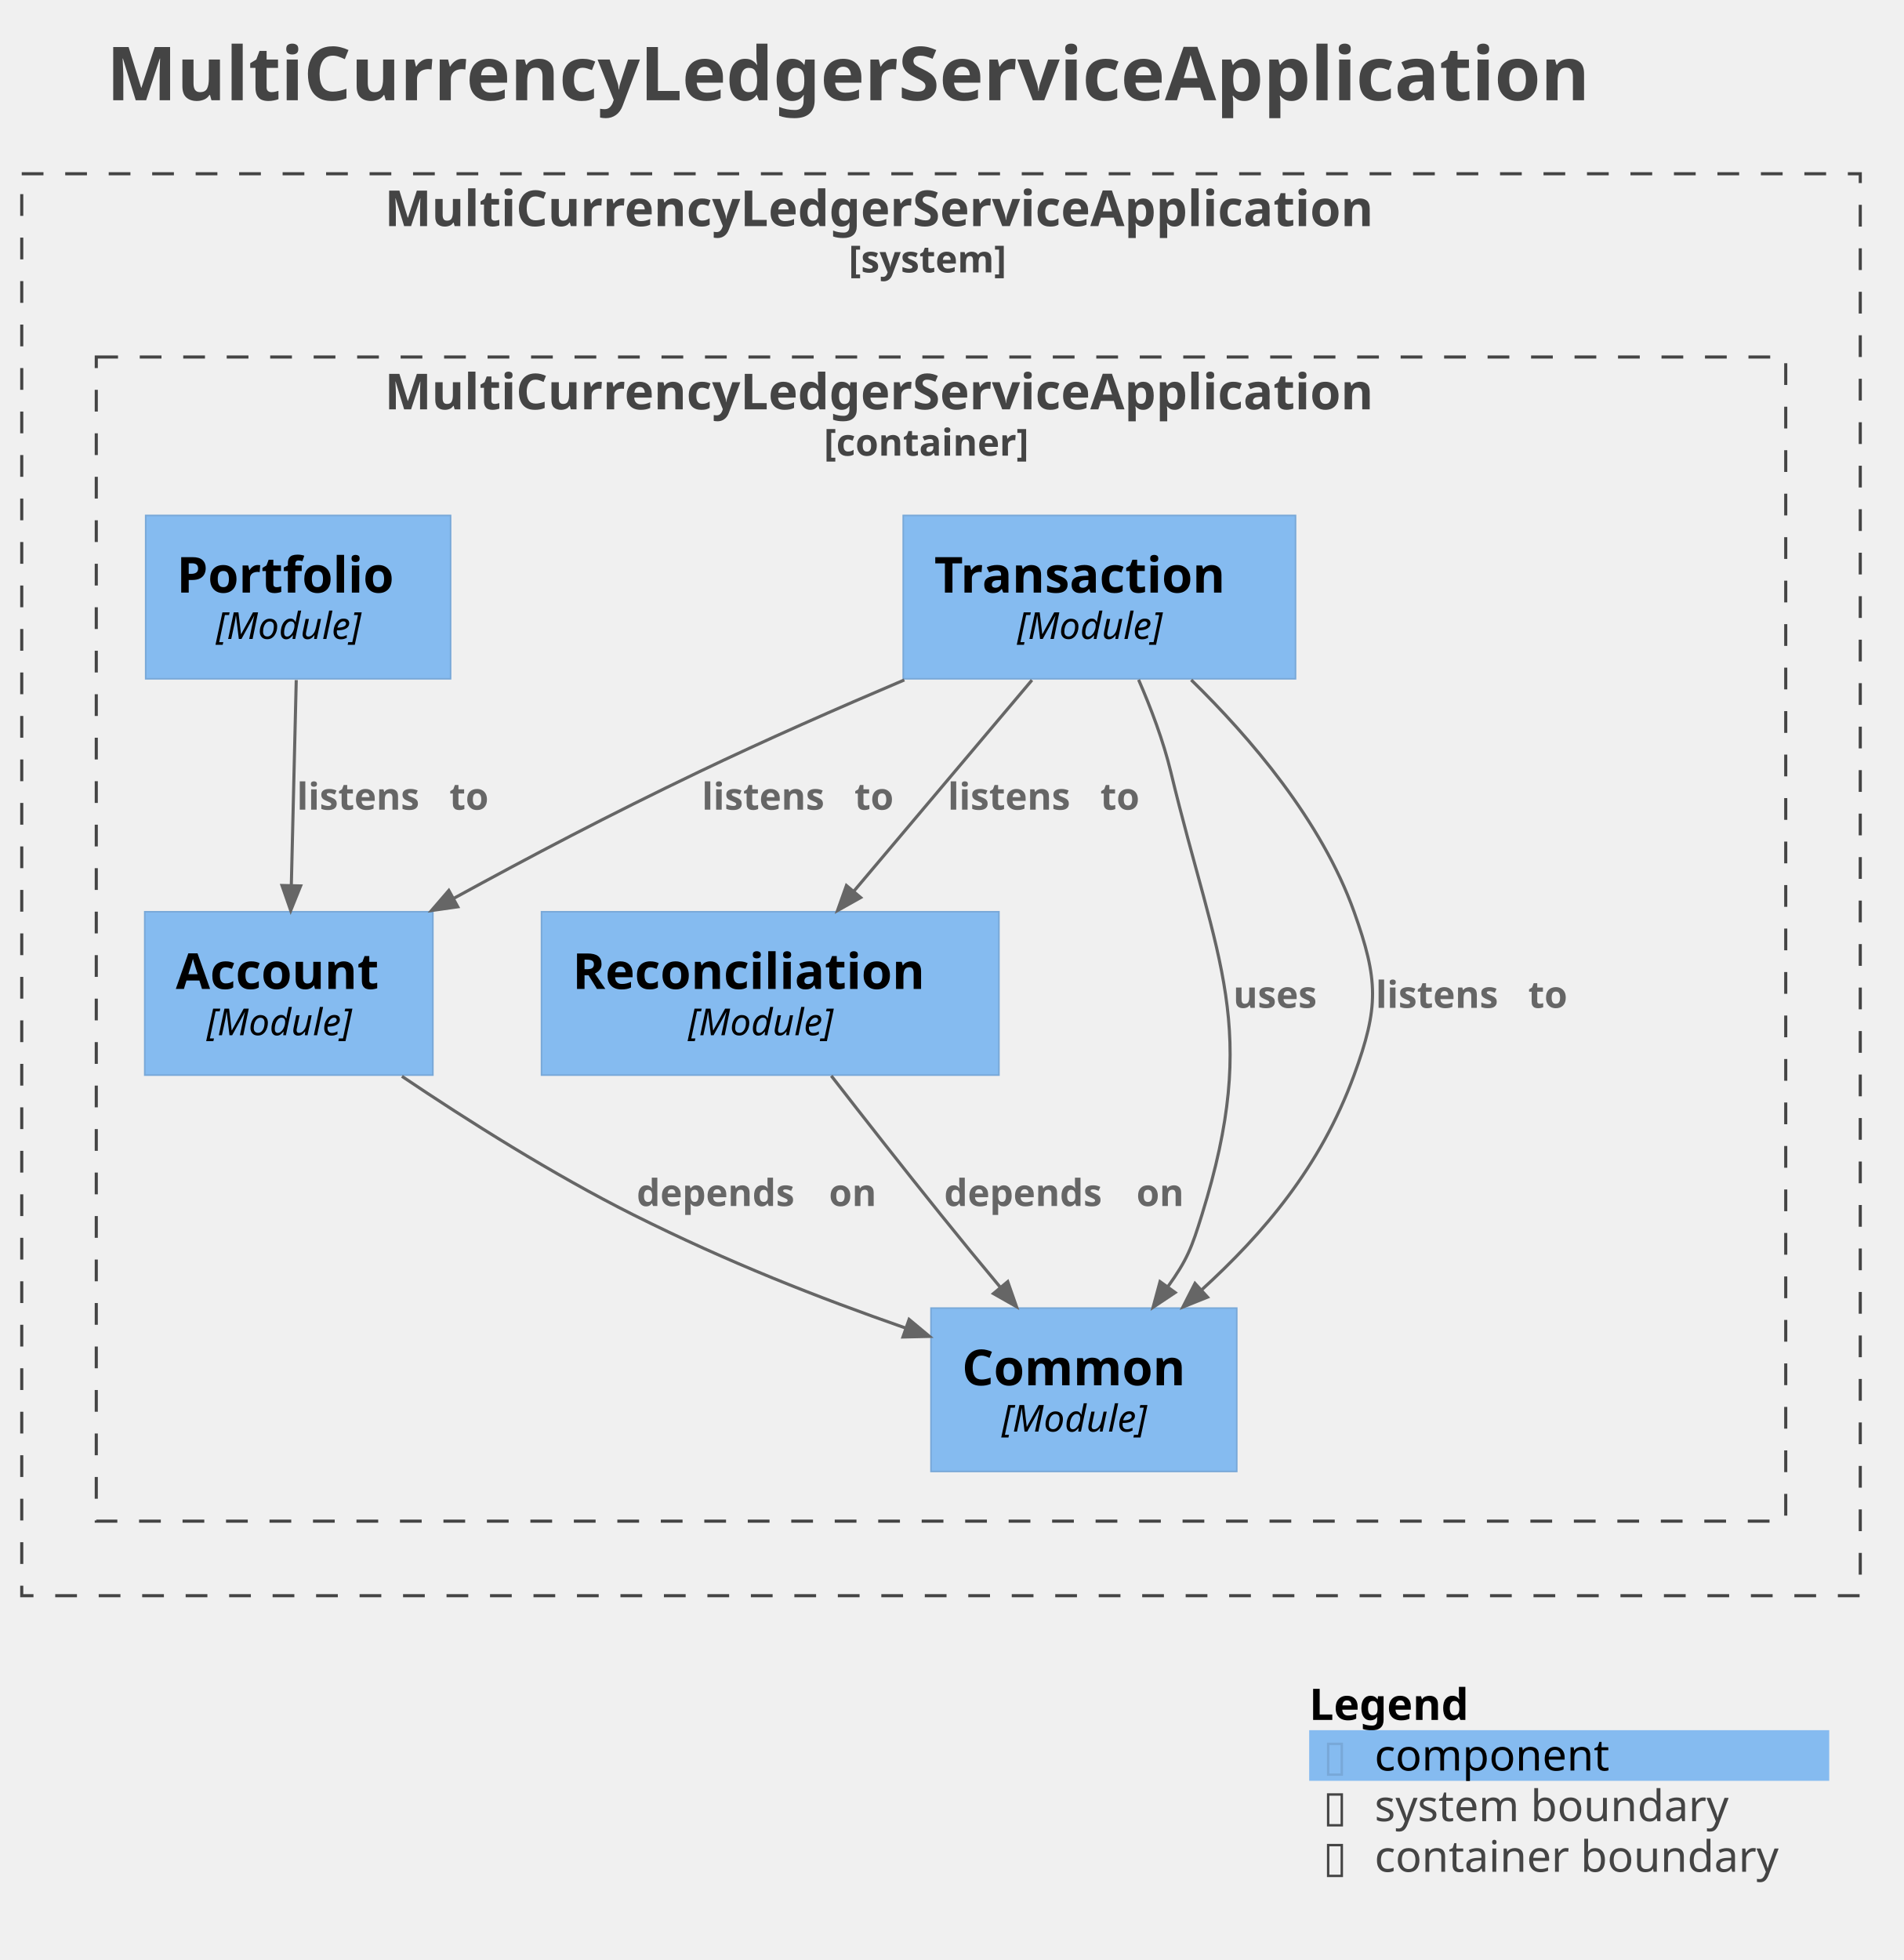
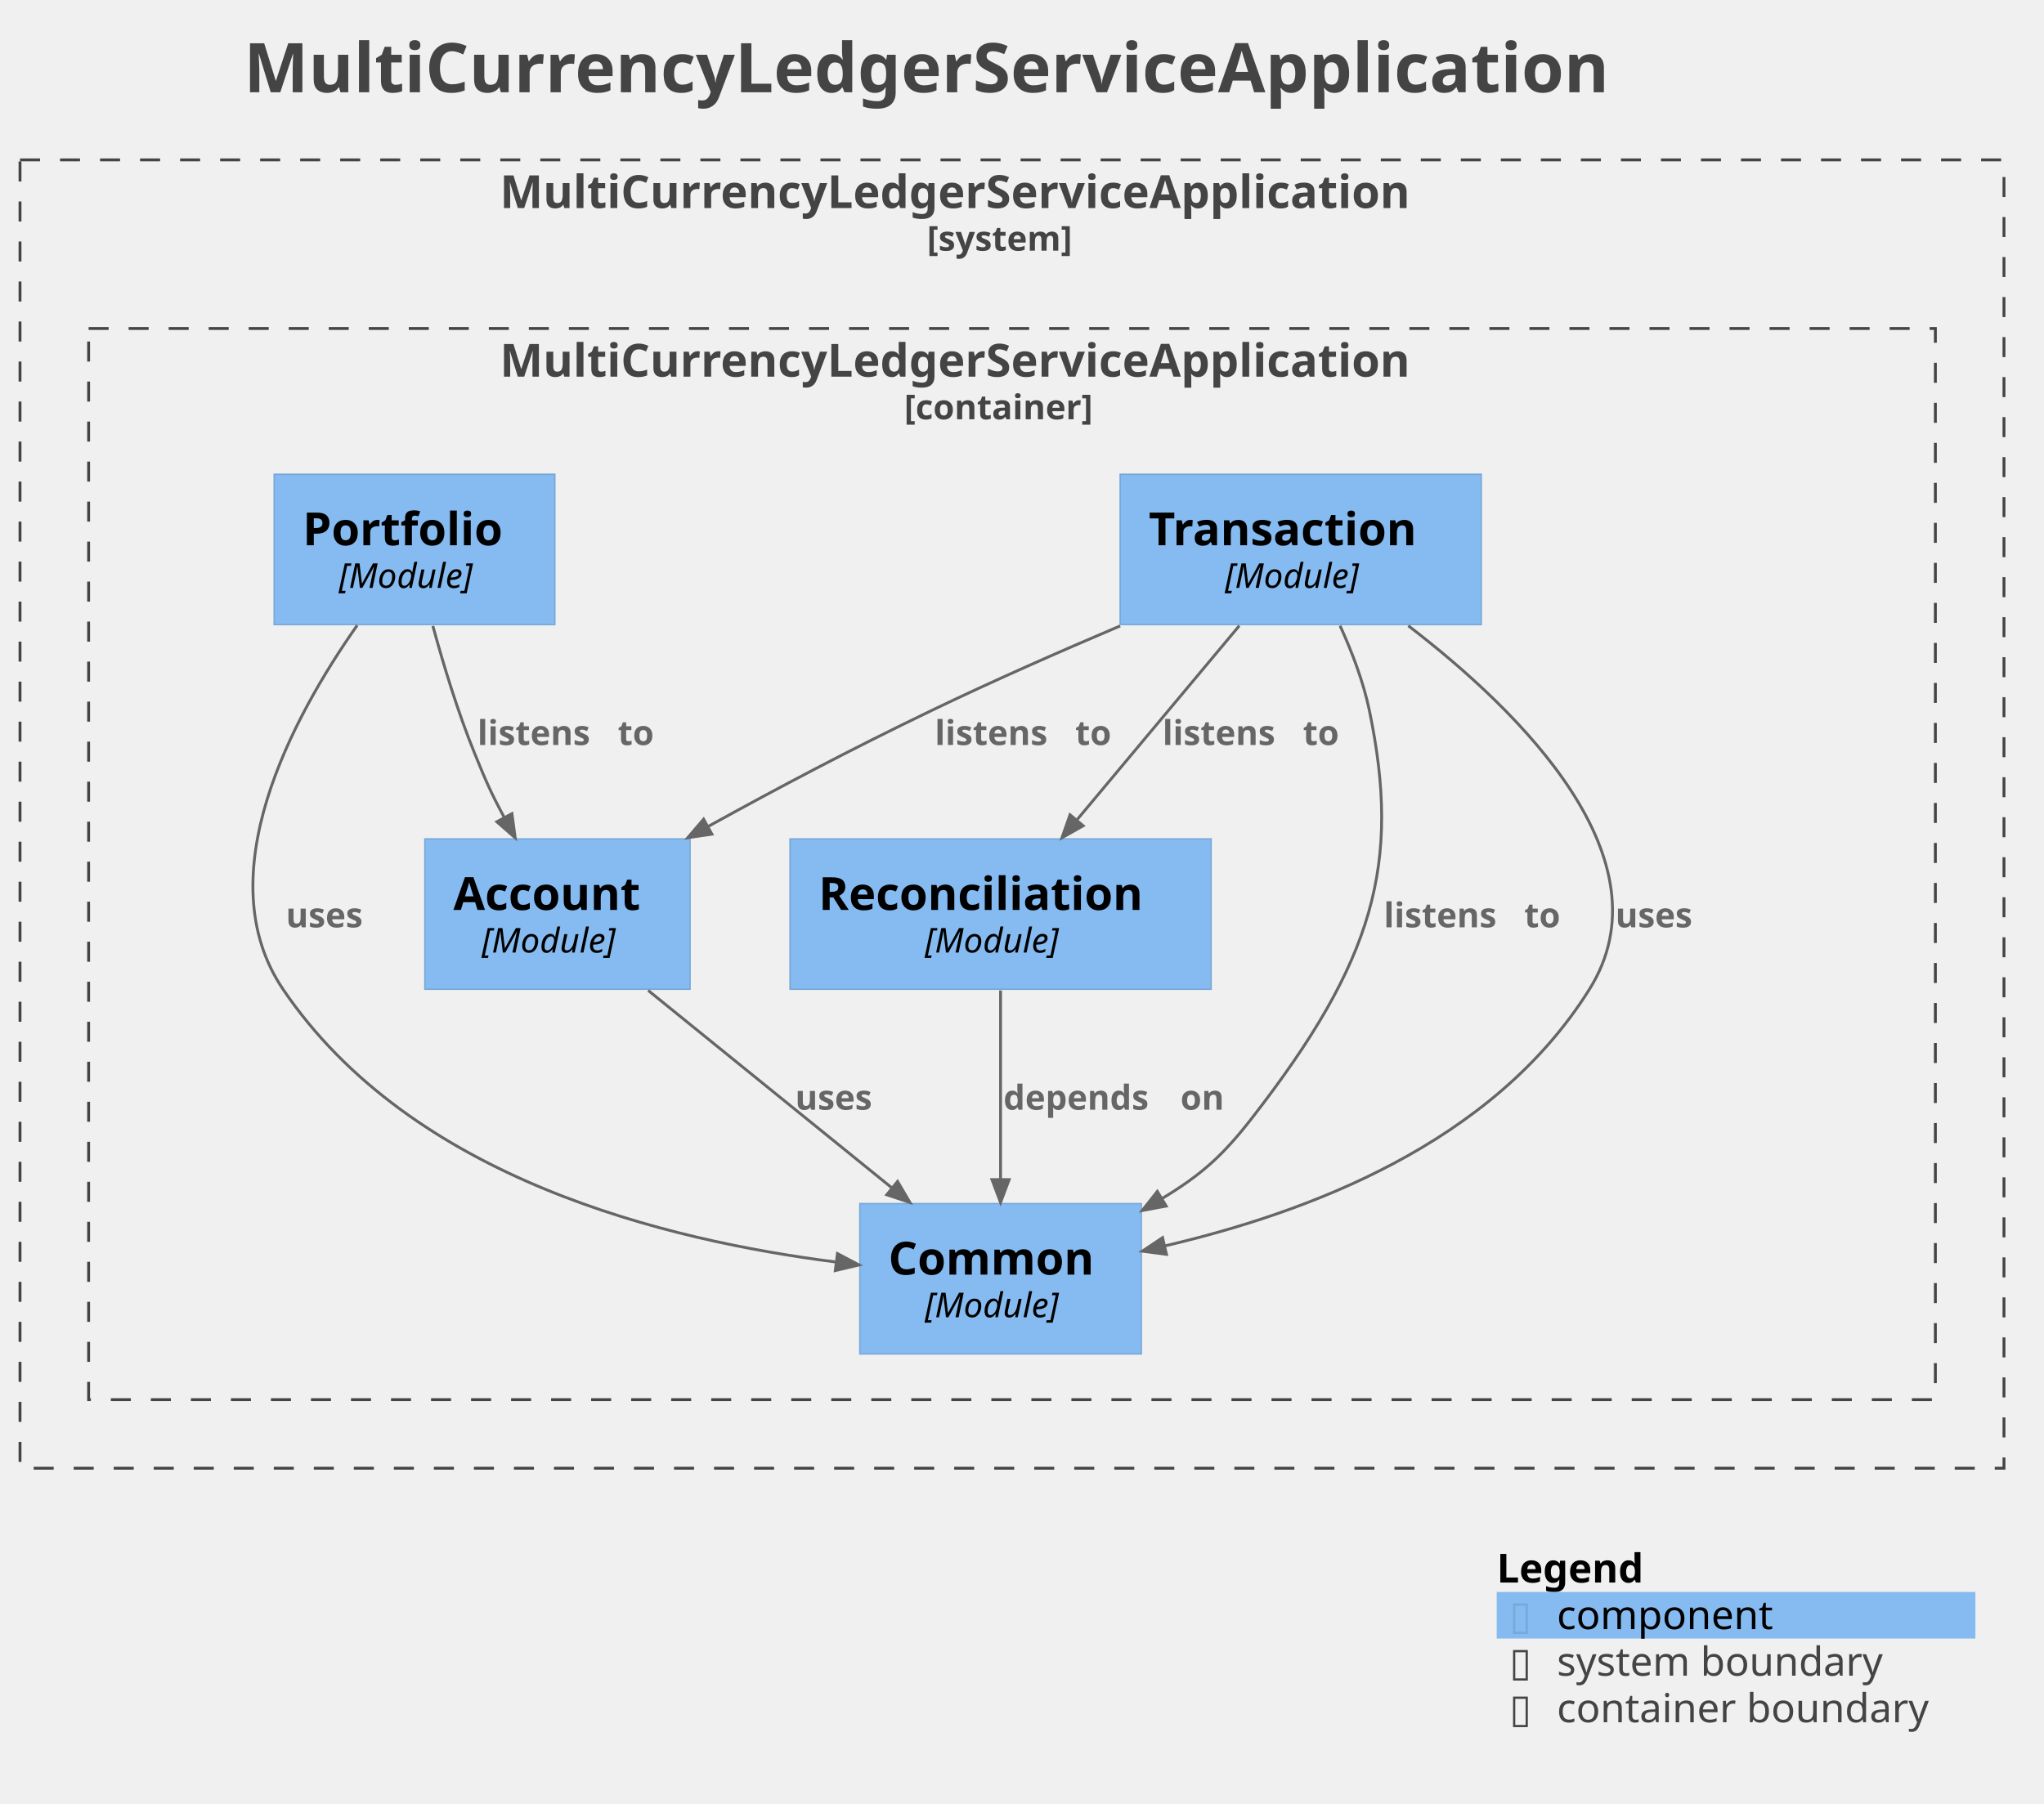
- <svg xmlns="http://www.w3.org/2000/svg" contentStyleType="text/css" data-diagram-type="DESCRIPTION" height="631px" preserveAspectRatio="none" style="width:613px;height:631px;background:#FFFFFF;" version="1.1" viewBox="0 0 613 631" width="613px" zoomAndPan="magnify">
+ <svg xmlns="http://www.w3.org/2000/svg" contentStyleType="text/css" data-diagram-type="DESCRIPTION" height="631px" preserveAspectRatio="none" style="width:715px;height:631px;background:#FFFFFF;" version="1.1" viewBox="0 0 715 631" width="715px" zoomAndPan="magnify">
  <defs />
  <g>
    <g class="title" data-source-line="1">
-       <text fill="#444444" font-family="sans-serif" font-size="24" font-weight="700" lengthAdjust="spacing" textLength="537.398" x="34.301" y="32.277">MultiCurrencyLedgerServiceApplication</text>
+       <text fill="#444444" font-family="sans-serif" font-size="24" font-weight="700" lengthAdjust="spacing" textLength="537.398" x="85.301" y="32.277">MultiCurrencyLedgerServiceApplication</text>
    </g>
    <g class="cluster" data-qualified-name="MultiCurrencyLedgerServiceApplication_boundary" data-source-line="1666" id="ent0001">
-       <rect fill="none" height="457.78" style="stroke:#444444;stroke-width:1;stroke-dasharray:7,7;" width="592" x="7" y="55.938" />
-       <text fill="#444444" font-family="sans-serif" font-size="16" font-weight="700" lengthAdjust="spacing" textLength="358.266" x="123.867" y="72.789">MultiCurrencyLedgerServiceApplication</text>
-       <text fill="#444444" font-family="sans-serif" font-size="12" font-weight="700" lengthAdjust="spacing" textLength="59.455" x="273.272" y="87.701">[system]</text>
+       <rect fill="none" height="457.78" style="stroke:#444444;stroke-width:1;stroke-dasharray:7,7;" width="694" x="7" y="55.938" />
+       <text fill="#444444" font-family="sans-serif" font-size="16" font-weight="700" lengthAdjust="spacing" textLength="358.266" x="174.867" y="72.789">MultiCurrencyLedgerServiceApplication</text>
+       <text fill="#444444" font-family="sans-serif" font-size="12" font-weight="700" lengthAdjust="spacing" textLength="59.455" x="324.272" y="87.701">[system]</text>
    </g>
    <g class="cluster" data-qualified-name="MultiCurrencyLedgerServiceApplication_boundary.MultiCurrencyLedgerServiceApplication.MultiCurrencyLedgerServiceApplication_boundary" data-source-line="1666" id="ent0002">
-       <rect fill="none" height="374.78" style="stroke:#444444;stroke-width:1;stroke-dasharray:7,7;" width="544" x="31" y="114.938" />
-       <text fill="#444444" font-family="sans-serif" font-size="16" font-weight="700" lengthAdjust="spacing" textLength="358.266" x="123.867" y="131.789">MultiCurrencyLedgerServiceApplication</text>
-       <text fill="#444444" font-family="sans-serif" font-size="12" font-weight="700" lengthAdjust="spacing" textLength="75.416" x="265.292" y="146.701">[container]</text>
+       <rect fill="none" height="374.78" style="stroke:#444444;stroke-width:1;stroke-dasharray:7,7;" width="646" x="31" y="114.938" />
+       <text fill="#444444" font-family="sans-serif" font-size="16" font-weight="700" lengthAdjust="spacing" textLength="358.266" x="174.867" y="131.789">MultiCurrencyLedgerServiceApplication</text>
+       <text fill="#444444" font-family="sans-serif" font-size="12" font-weight="700" lengthAdjust="spacing" textLength="75.416" x="316.292" y="146.701">[container]</text>
    </g>
    <g class="entity" data-qualified-name="MultiCurrencyLedgerServiceApplication_boundary.MultiCurrencyLedgerServiceApplication.MultiCurrencyLedgerServiceApplication_boundary.MultiCurrencyLedgerServiceApplication.MultiCurrencyLedgerServiceApplication.Common" data-source-line="78" id="ent0003">
-       <rect fill="#85BBF0" height="52.594" style="stroke:#78A8D8;stroke-width:0.5;" width="98.461" x="299.77" y="421.127" />
-       <text fill="#000000" font-family="sans-serif" font-size="16" font-weight="700" lengthAdjust="spacing" textLength="78.461" x="309.77" y="445.979">Common</text>
-       <text fill="#000000" font-family="sans-serif" font-size="12" font-style="italic" lengthAdjust="spacing" textLength="52.998" x="322.501" y="460.891">[Module]</text>
+       <rect fill="#85BBF0" height="52.594" style="stroke:#78A8D8;stroke-width:0.5;" width="98.461" x="300.77" y="421.127" />
+       <text fill="#000000" font-family="sans-serif" font-size="16" font-weight="700" lengthAdjust="spacing" textLength="78.461" x="310.77" y="445.979">Common</text>
+       <text fill="#000000" font-family="sans-serif" font-size="12" font-style="italic" lengthAdjust="spacing" textLength="52.998" x="323.501" y="460.891">[Module]</text>
    </g>
    <g class="entity" data-qualified-name="MultiCurrencyLedgerServiceApplication_boundary.MultiCurrencyLedgerServiceApplication.MultiCurrencyLedgerServiceApplication_boundary.MultiCurrencyLedgerServiceApplication.MultiCurrencyLedgerServiceApplication.Account" data-source-line="78" id="ent0004">
-       <rect fill="#85BBF0" height="52.594" style="stroke:#78A8D8;stroke-width:0.5;" width="92.773" x="46.61" y="293.527" />
-       <text fill="#000000" font-family="sans-serif" font-size="16" font-weight="700" lengthAdjust="spacing" textLength="72.773" x="56.61" y="318.379">Account</text>
-       <text fill="#000000" font-family="sans-serif" font-size="12" font-style="italic" lengthAdjust="spacing" textLength="52.998" x="66.498" y="333.291">[Module]</text>
+       <rect fill="#85BBF0" height="52.594" style="stroke:#78A8D8;stroke-width:0.5;" width="92.773" x="148.61" y="293.527" />
+       <text fill="#000000" font-family="sans-serif" font-size="16" font-weight="700" lengthAdjust="spacing" textLength="72.773" x="158.61" y="318.379">Account</text>
+       <text fill="#000000" font-family="sans-serif" font-size="12" font-style="italic" lengthAdjust="spacing" textLength="52.998" x="168.498" y="333.291">[Module]</text>
    </g>
    <g class="entity" data-qualified-name="MultiCurrencyLedgerServiceApplication_boundary.MultiCurrencyLedgerServiceApplication.MultiCurrencyLedgerServiceApplication_boundary.MultiCurrencyLedgerServiceApplication.MultiCurrencyLedgerServiceApplication.Reconciliation" data-source-line="78" id="ent0005">
-       <rect fill="#85BBF0" height="52.594" style="stroke:#78A8D8;stroke-width:0.5;" width="147.289" x="174.36" y="293.527" />
-       <text fill="#000000" font-family="sans-serif" font-size="16" font-weight="700" lengthAdjust="spacing" textLength="127.289" x="184.36" y="318.379">Reconciliation</text>
-       <text fill="#000000" font-family="sans-serif" font-size="12" font-style="italic" lengthAdjust="spacing" textLength="52.998" x="221.506" y="333.291">[Module]</text>
+       <rect fill="#85BBF0" height="52.594" style="stroke:#78A8D8;stroke-width:0.5;" width="147.289" x="276.36" y="293.527" />
+       <text fill="#000000" font-family="sans-serif" font-size="16" font-weight="700" lengthAdjust="spacing" textLength="127.289" x="286.36" y="318.379">Reconciliation</text>
+       <text fill="#000000" font-family="sans-serif" font-size="12" font-style="italic" lengthAdjust="spacing" textLength="52.998" x="323.505" y="333.291">[Module]</text>
    </g>
    <g class="entity" data-qualified-name="MultiCurrencyLedgerServiceApplication_boundary.MultiCurrencyLedgerServiceApplication.MultiCurrencyLedgerServiceApplication_boundary.MultiCurrencyLedgerServiceApplication.MultiCurrencyLedgerServiceApplication.Portfolio" data-source-line="78" id="ent0006">
-       <rect fill="#85BBF0" height="52.594" style="stroke:#78A8D8;stroke-width:0.5;" width="98.172" x="46.91" y="165.938" />
-       <text fill="#000000" font-family="sans-serif" font-size="16" font-weight="700" lengthAdjust="spacing" textLength="78.172" x="56.91" y="190.789">Portfolio</text>
-       <text fill="#000000" font-family="sans-serif" font-size="12" font-style="italic" lengthAdjust="spacing" textLength="52.998" x="69.497" y="205.701">[Module]</text>
+       <rect fill="#85BBF0" height="52.594" style="stroke:#78A8D8;stroke-width:0.5;" width="98.172" x="95.91" y="165.938" />
+       <text fill="#000000" font-family="sans-serif" font-size="16" font-weight="700" lengthAdjust="spacing" textLength="78.172" x="105.91" y="190.789">Portfolio</text>
+       <text fill="#000000" font-family="sans-serif" font-size="12" font-style="italic" lengthAdjust="spacing" textLength="52.998" x="118.497" y="205.701">[Module]</text>
    </g>
    <g class="entity" data-qualified-name="MultiCurrencyLedgerServiceApplication_boundary.MultiCurrencyLedgerServiceApplication.MultiCurrencyLedgerServiceApplication_boundary.MultiCurrencyLedgerServiceApplication.MultiCurrencyLedgerServiceApplication.Transaction" data-source-line="78" id="ent0007">
-       <rect fill="#85BBF0" height="52.594" style="stroke:#78A8D8;stroke-width:0.5;" width="126.312" x="290.84" y="165.938" />
-       <text fill="#000000" font-family="sans-serif" font-size="16" font-weight="700" lengthAdjust="spacing" textLength="106.312" x="300.84" y="190.789">Transaction</text>
-       <text fill="#000000" font-family="sans-serif" font-size="12" font-style="italic" lengthAdjust="spacing" textLength="52.998" x="327.497" y="205.701">[Module]</text>
+       <rect fill="#85BBF0" height="52.594" style="stroke:#78A8D8;stroke-width:0.5;" width="126.312" x="391.84" y="165.938" />
+       <text fill="#000000" font-family="sans-serif" font-size="16" font-weight="700" lengthAdjust="spacing" textLength="106.312" x="401.84" y="190.789">Transaction</text>
+       <text fill="#000000" font-family="sans-serif" font-size="12" font-style="italic" lengthAdjust="spacing" textLength="52.998" x="428.497" y="205.701">[Module]</text>
    </g>
-     <g class="link" data-entity-1="ent0007" data-entity-2="ent0005" data-link-type="dependency" data-source-line="1779" id="lnk8">
-       <path d="M332.29,218.947 C314,240.627 293.12,265.364 274.84,287.024" fill="none" id="MultiCurrencyLedgerServiceApplication.MultiCurrencyLedgerServiceApplication.Transaction-to-MultiCurrencyLedgerServiceApplication.MultiCurrencyLedgerServiceApplication.Reconciliation" style="stroke:#666666;stroke-width:1;" />
-       <polygon fill="#666666" points="269.68,293.137,277.132,288.959,272.547,285.089,269.68,293.137" style="stroke:#666666;stroke-width:1;stroke-linejoin:miter;stroke-miterlimit:10;" />
-       <text fill="#666666" font-family="sans-serif" font-size="12" font-weight="700" lengthAdjust="spacing" textLength="44.93" x="305.18" y="260.666">listens</text>
-       <text fill="#666666" font-family="sans-serif" font-size="12" font-weight="700" lengthAdjust="spacing" textLength="4.178" x="350.11" y="260.666"> </text>
-       <text fill="#666666" font-family="sans-serif" font-size="12" font-weight="700" lengthAdjust="spacing" textLength="13.98" x="354.287" y="260.666">to</text>
+     <g class="link" data-entity-1="ent0005" data-entity-2="ent0003" data-link-type="dependency" data-source-line="1779" id="lnk8">
+       <path d="M350,346.548 C350,368.217 350,391.077 350,412.738" fill="none" id="MultiCurrencyLedgerServiceApplication.MultiCurrencyLedgerServiceApplication.Reconciliation-to-MultiCurrencyLedgerServiceApplication.MultiCurrencyLedgerServiceApplication.Common" style="stroke:#666666;stroke-width:1;" />
+       <polygon fill="#666666" points="350,420.738,353,412.738,347,412.738,350,420.738" style="stroke:#666666;stroke-width:1;stroke-linejoin:miter;stroke-miterlimit:10;" />
+       <text fill="#666666" font-family="sans-serif" font-size="12" font-weight="700" lengthAdjust="spacing" textLength="57.732" x="351" y="388.266">depends</text>
+       <text fill="#666666" font-family="sans-serif" font-size="12" font-weight="700" lengthAdjust="spacing" textLength="4.178" x="408.732" y="388.266"> </text>
+       <text fill="#666666" font-family="sans-serif" font-size="12" font-weight="700" lengthAdjust="spacing" textLength="16.787" x="412.91" y="388.266">on</text>
    </g>
-     <g class="link" data-entity-1="ent0007" data-entity-2="ent0003" data-link-type="dependency" data-source-line="1779" id="lnk9">
-       <path d="M366.62,218.827 C370.61,227.988 374.59,238.518 377,248.528 C391.87,310.298 405.84,330.447 387,391.127 C383.72,401.688 382.311,405.533 375.961,414.363" fill="none" id="MultiCurrencyLedgerServiceApplication.MultiCurrencyLedgerServiceApplication.Transaction-to-MultiCurrencyLedgerServiceApplication.MultiCurrencyLedgerServiceApplication.Common" style="stroke:#666666;stroke-width:1;" />
-       <polygon fill="#666666" points="371.29,420.858,378.396,416.114,373.525,412.611,371.29,420.858" style="stroke:#666666;stroke-width:1;stroke-linejoin:miter;stroke-miterlimit:10;" />
-       <text fill="#666666" font-family="sans-serif" font-size="12" font-weight="700" lengthAdjust="spacing" textLength="30.967" x="397.09" y="324.466">uses</text>
+     <g class="link" data-entity-1="ent0006" data-entity-2="ent0004" data-link-type="dependency" data-source-line="1779" id="lnk9">
+       <path d="M151.42,219.018 C155.1,232.498 160.14,249.137 166,263.527 C170.05,273.467 171.518,276.938 176.438,286.108" fill="none" id="MultiCurrencyLedgerServiceApplication.MultiCurrencyLedgerServiceApplication.Portfolio-to-MultiCurrencyLedgerServiceApplication.MultiCurrencyLedgerServiceApplication.Account" style="stroke:#666666;stroke-width:1;" />
+       <polygon fill="#666666" points="180.22,293.158,179.081,284.69,173.794,287.526,180.22,293.158" style="stroke:#666666;stroke-width:1;stroke-linejoin:miter;stroke-miterlimit:10;" />
+       <text fill="#666666" font-family="sans-serif" font-size="12" font-weight="700" lengthAdjust="spacing" textLength="44.93" x="167" y="260.666">listens</text>
+       <text fill="#666666" font-family="sans-serif" font-size="12" font-weight="700" lengthAdjust="spacing" textLength="4.178" x="211.93" y="260.666"> </text>
+       <text fill="#666666" font-family="sans-serif" font-size="12" font-weight="700" lengthAdjust="spacing" textLength="13.98" x="216.107" y="260.666">to</text>
    </g>
-     <g class="link" data-entity-1="ent0007" data-entity-2="ent0003" data-link-type="dependency" data-source-line="1779" id="lnk13">
-       <path d="M383.56,218.887 C402.56,237.438 425.57,264.298 436,293.527 C443.85,315.548 444.03,324.168 436,346.127 C425.15,375.777 406.908,397.024 386.798,415.384" fill="none" id="MultiCurrencyLedgerServiceApplication.MultiCurrencyLedgerServiceApplication.Transaction-to-MultiCurrencyLedgerServiceApplication.MultiCurrencyLedgerServiceApplication.Common-1" style="stroke:#666666;stroke-width:1;" />
-       <polygon fill="#666666" points="380.89,420.777,388.821,417.599,384.775,413.168,380.89,420.777" style="stroke:#666666;stroke-width:1;stroke-linejoin:miter;stroke-miterlimit:10;" />
-       <text fill="#666666" font-family="sans-serif" font-size="12" font-weight="700" lengthAdjust="spacing" textLength="44.93" x="442.96" y="324.466">listens</text>
-       <text fill="#666666" font-family="sans-serif" font-size="12" font-weight="700" lengthAdjust="spacing" textLength="4.178" x="487.89" y="324.466"> </text>
-       <text fill="#666666" font-family="sans-serif" font-size="12" font-weight="700" lengthAdjust="spacing" textLength="13.98" x="492.067" y="324.466">to</text>
+     <g class="link" data-entity-1="ent0006" data-entity-2="ent0003" data-link-type="dependency" data-source-line="1779" id="lnk10">
+       <path d="M124.95,218.787 C102.39,250.877 72.19,306.538 99,346.127 C144.06,412.658 233.224,434.049 292.564,441.589" fill="none" id="MultiCurrencyLedgerServiceApplication.MultiCurrencyLedgerServiceApplication.Portfolio-to-MultiCurrencyLedgerServiceApplication.MultiCurrencyLedgerServiceApplication.Common" style="stroke:#666666;stroke-width:1;" />
+       <polygon fill="#666666" points="300.5,442.598,292.942,438.613,292.186,444.565,300.5,442.598" style="stroke:#666666;stroke-width:1;stroke-linejoin:miter;stroke-miterlimit:10;" />
+       <text fill="#666666" font-family="sans-serif" font-size="12" font-weight="700" lengthAdjust="spacing" textLength="30.967" x="100" y="324.466">uses</text>
    </g>
-     <g class="link" data-entity-1="ent0004" data-entity-2="ent0003" data-link-type="dependency" data-source-line="1779" id="lnk10">
-       <path d="M129.42,346.507 C150.58,360.748 178.1,378.147 204,391.127 C234.71,406.507 263.247,417.65 291.737,427.6" fill="none" id="MultiCurrencyLedgerServiceApplication.MultiCurrencyLedgerServiceApplication.Account-to-MultiCurrencyLedgerServiceApplication.MultiCurrencyLedgerServiceApplication.Common" style="stroke:#666666;stroke-width:1;" />
-       <polygon fill="#666666" points="299.29,430.238,292.726,424.767,290.748,430.432,299.29,430.238" style="stroke:#666666;stroke-width:1;stroke-linejoin:miter;stroke-miterlimit:10;" />
-       <text fill="#666666" font-family="sans-serif" font-size="12" font-weight="700" lengthAdjust="spacing" textLength="57.732" x="205" y="388.266">depends</text>
-       <text fill="#666666" font-family="sans-serif" font-size="12" font-weight="700" lengthAdjust="spacing" textLength="4.178" x="262.732" y="388.266"> </text>
-       <text fill="#666666" font-family="sans-serif" font-size="12" font-weight="700" lengthAdjust="spacing" textLength="16.787" x="266.91" y="388.266">on</text>
+     <g class="link" data-entity-1="ent0007" data-entity-2="ent0004" data-link-type="dependency" data-source-line="1779" id="lnk11">
+       <path d="M391.84,218.998 C370.73,227.958 347.19,238.327 326,248.528 C297.16,262.418 272.535,275.473 247.575,289.243" fill="none" id="MultiCurrencyLedgerServiceApplication.MultiCurrencyLedgerServiceApplication.Transaction-to-MultiCurrencyLedgerServiceApplication.MultiCurrencyLedgerServiceApplication.Account" style="stroke:#666666;stroke-width:1;" />
+       <polygon fill="#666666" points="240.57,293.108,249.024,291.87,246.126,286.616,240.57,293.108" style="stroke:#666666;stroke-width:1;stroke-linejoin:miter;stroke-miterlimit:10;" />
+       <text fill="#666666" font-family="sans-serif" font-size="12" font-weight="700" lengthAdjust="spacing" textLength="44.93" x="327" y="260.666">listens</text>
+       <text fill="#666666" font-family="sans-serif" font-size="12" font-weight="700" lengthAdjust="spacing" textLength="4.178" x="371.93" y="260.666"> </text>
+       <text fill="#666666" font-family="sans-serif" font-size="12" font-weight="700" lengthAdjust="spacing" textLength="13.98" x="376.107" y="260.666">to</text>
    </g>
-     <g class="link" data-entity-1="ent0006" data-entity-2="ent0004" data-link-type="dependency" data-source-line="1779" id="lnk11">
-       <path d="M95.39,218.947 C94.87,240.627 94.322,263.48 93.802,285.14" fill="none" id="MultiCurrencyLedgerServiceApplication.MultiCurrencyLedgerServiceApplication.Portfolio-to-MultiCurrencyLedgerServiceApplication.MultiCurrencyLedgerServiceApplication.Account" style="stroke:#666666;stroke-width:1;" />
-       <polygon fill="#666666" points="93.61,293.137,96.801,285.212,90.803,285.068,93.61,293.137" style="stroke:#666666;stroke-width:1;stroke-linejoin:miter;stroke-miterlimit:10;" />
-       <text fill="#666666" font-family="sans-serif" font-size="12" font-weight="700" lengthAdjust="spacing" textLength="44.93" x="95.59" y="260.666">listens</text>
-       <text fill="#666666" font-family="sans-serif" font-size="12" font-weight="700" lengthAdjust="spacing" textLength="4.178" x="140.52" y="260.666"> </text>
-       <text fill="#666666" font-family="sans-serif" font-size="12" font-weight="700" lengthAdjust="spacing" textLength="13.98" x="144.697" y="260.666">to</text>
+     <g class="link" data-entity-1="ent0007" data-entity-2="ent0003" data-link-type="dependency" data-source-line="1779" id="lnk12">
+       <path d="M468.76,218.947 C472.91,228.028 476.91,238.488 479,248.528 C490.14,302.168 480.82,335.998 438,391.127 C427.82,404.238 420.437,410.93 406.387,419.42" fill="none" id="MultiCurrencyLedgerServiceApplication.MultiCurrencyLedgerServiceApplication.Transaction-to-MultiCurrencyLedgerServiceApplication.MultiCurrencyLedgerServiceApplication.Common" style="stroke:#666666;stroke-width:1;" />
+       <polygon fill="#666666" points="399.54,423.558,407.939,421.988,404.836,416.852,399.54,423.558" style="stroke:#666666;stroke-width:1;stroke-linejoin:miter;stroke-miterlimit:10;" />
+       <text fill="#666666" font-family="sans-serif" font-size="12" font-weight="700" lengthAdjust="spacing" textLength="44.93" x="484.06" y="324.466">listens</text>
+       <text fill="#666666" font-family="sans-serif" font-size="12" font-weight="700" lengthAdjust="spacing" textLength="4.178" x="528.99" y="324.466"> </text>
+       <text fill="#666666" font-family="sans-serif" font-size="12" font-weight="700" lengthAdjust="spacing" textLength="13.98" x="533.167" y="324.466">to</text>
    </g>
-     <g class="link" data-entity-1="ent0005" data-entity-2="ent0003" data-link-type="dependency" data-source-line="1779" id="lnk12">
-       <path d="M267.67,346.348 C278.08,359.757 291.13,376.408 303,391.127 C310.84,400.837 314.453,405.266 322.183,414.526" fill="none" id="MultiCurrencyLedgerServiceApplication.MultiCurrencyLedgerServiceApplication.Reconciliation-to-MultiCurrencyLedgerServiceApplication.MultiCurrencyLedgerServiceApplication.Common" style="stroke:#666666;stroke-width:1;" />
-       <polygon fill="#666666" points="327.31,420.668,324.486,412.604,319.88,416.449,327.31,420.668" style="stroke:#666666;stroke-width:1;stroke-linejoin:miter;stroke-miterlimit:10;" />
-       <text fill="#666666" font-family="sans-serif" font-size="12" font-weight="700" lengthAdjust="spacing" textLength="57.732" x="304" y="388.266">depends</text>
-       <text fill="#666666" font-family="sans-serif" font-size="12" font-weight="700" lengthAdjust="spacing" textLength="4.178" x="361.732" y="388.266"> </text>
-       <text fill="#666666" font-family="sans-serif" font-size="12" font-weight="700" lengthAdjust="spacing" textLength="16.787" x="365.91" y="388.266">on</text>
+     <g class="link" data-entity-1="ent0007" data-entity-2="ent0003" data-link-type="dependency" data-source-line="1779" id="lnk14">
+       <path d="M492.64,218.947 C531.98,249.127 584.34,300.808 556,346.127 C521.94,400.587 456.66,424.438 407.35,435.957" fill="none" id="MultiCurrencyLedgerServiceApplication.MultiCurrencyLedgerServiceApplication.Transaction-to-MultiCurrencyLedgerServiceApplication.MultiCurrencyLedgerServiceApplication.Common-1" style="stroke:#666666;stroke-width:1;" />
+       <polygon fill="#666666" points="399.56,437.777,408.033,438.879,406.668,433.036,399.56,437.777" style="stroke:#666666;stroke-width:1;stroke-linejoin:miter;stroke-miterlimit:10;" />
+       <text fill="#666666" font-family="sans-serif" font-size="12" font-weight="700" lengthAdjust="spacing" textLength="30.967" x="565.07" y="324.466">uses</text>
    </g>
-     <g class="link" data-entity-1="ent0007" data-entity-2="ent0004" data-link-type="dependency" data-source-line="1779" id="lnk14">
-       <path d="M291.19,218.898 C269.99,227.898 246.31,238.308 225,248.528 C195.97,262.447 171.108,275.538 145.958,289.298" fill="none" id="MultiCurrencyLedgerServiceApplication.MultiCurrencyLedgerServiceApplication.Transaction-to-MultiCurrencyLedgerServiceApplication.MultiCurrencyLedgerServiceApplication.Account" style="stroke:#666666;stroke-width:1;" />
-       <polygon fill="#666666" points="138.94,293.137,147.398,291.93,144.518,286.666,138.94,293.137" style="stroke:#666666;stroke-width:1;stroke-linejoin:miter;stroke-miterlimit:10;" />
-       <text fill="#666666" font-family="sans-serif" font-size="12" font-weight="700" lengthAdjust="spacing" textLength="44.93" x="226" y="260.666">listens</text>
-       <text fill="#666666" font-family="sans-serif" font-size="12" font-weight="700" lengthAdjust="spacing" textLength="4.178" x="270.93" y="260.666"> </text>
-       <text fill="#666666" font-family="sans-serif" font-size="12" font-weight="700" lengthAdjust="spacing" textLength="13.98" x="275.107" y="260.666">to</text>
+     <g class="link" data-entity-1="ent0007" data-entity-2="ent0005" data-link-type="dependency" data-source-line="1779" id="lnk13">
+       <path d="M433.5,218.947 C415.38,240.627 394.712,265.34 376.601,287" fill="none" id="MultiCurrencyLedgerServiceApplication.MultiCurrencyLedgerServiceApplication.Transaction-to-MultiCurrencyLedgerServiceApplication.MultiCurrencyLedgerServiceApplication.Reconciliation" style="stroke:#666666;stroke-width:1;" />
+       <polygon fill="#666666" points="371.47,293.137,378.903,288.924,374.3,285.076,371.47,293.137" style="stroke:#666666;stroke-width:1;stroke-linejoin:miter;stroke-miterlimit:10;" />
+       <text fill="#666666" font-family="sans-serif" font-size="12" font-weight="700" lengthAdjust="spacing" textLength="44.93" x="406.65" y="260.666">listens</text>
+       <text fill="#666666" font-family="sans-serif" font-size="12" font-weight="700" lengthAdjust="spacing" textLength="4.178" x="451.58" y="260.666"> </text>
+       <text fill="#666666" font-family="sans-serif" font-size="12" font-weight="700" lengthAdjust="spacing" textLength="13.98" x="455.757" y="260.666">to</text>
+     </g>
+     <g class="link" data-entity-1="ent0004" data-entity-2="ent0003" data-link-type="dependency" data-source-line="1779" id="lnk15">
+       <path d="M226.74,346.548 C253.49,368.217 285.354,394.041 312.084,415.701" fill="none" id="MultiCurrencyLedgerServiceApplication.MultiCurrencyLedgerServiceApplication.Account-to-MultiCurrencyLedgerServiceApplication.MultiCurrencyLedgerServiceApplication.Common" style="stroke:#666666;stroke-width:1;" />
+       <polygon fill="#666666" points="318.3,420.738,313.973,413.37,310.196,418.032,318.3,420.738" style="stroke:#666666;stroke-width:1;stroke-linejoin:miter;stroke-miterlimit:10;" />
+       <text fill="#666666" font-family="sans-serif" font-size="12" font-weight="700" lengthAdjust="spacing" textLength="30.967" x="278.15" y="388.266">uses</text>
    </g>
    <g class="legend" data-source-line="1576">
-       <rect fill="none" height="16.297" style="stroke:none;stroke-width:1;" width="167.446" x="421.554" y="540.717" />
-       <text fill="#000000" font-family="sans-serif" font-size="14" font-weight="700" lengthAdjust="spacing" textLength="57.921" x="421.554" y="553.713">Legend</text>
-       <text fill="#FFFFFF" font-family="sans-serif" font-size="14" lengthAdjust="spacing" textLength="4.45" x="484.349" y="553.713"> </text>
-       <rect fill="#85BBF0" height="16.297" style="stroke:none;stroke-width:1;" width="167.446" x="421.554" y="557.014" />
-       <text fill="#78A8D8" font-family="sans-serif" font-size="14" lengthAdjust="spacing" textLength="7.704" x="426.004" y="570.01">▯</text>
-       <text fill="#FFFFFF" font-family="sans-serif" font-size="14" lengthAdjust="spacing" textLength="4.45" x="433.708" y="570.01"> </text>
-       <text fill="#000000" font-family="sans-serif" font-size="14" lengthAdjust="spacing" textLength="79.201" x="442.608" y="570.01">component</text>
-       <text fill="#FFFFFF" font-family="sans-serif" font-size="14" lengthAdjust="spacing" textLength="4.45" x="526.26" y="570.01"> </text>
-       <rect fill="none" height="16.297" style="stroke:none;stroke-width:1;" width="167.446" x="421.554" y="573.311" />
-       <text fill="#444444" font-family="sans-serif" font-size="14" lengthAdjust="spacing" textLength="7.704" x="426.004" y="586.306">▯</text>
-       <text fill="#FFFFFF" font-family="sans-serif" font-size="14" lengthAdjust="spacing" textLength="4.45" x="433.708" y="586.306"> </text>
-       <text fill="#444444" font-family="sans-serif" font-size="14" lengthAdjust="spacing" textLength="121.769" x="442.608" y="586.306">system boundary</text>
-       <text fill="#FFFFFF" font-family="sans-serif" font-size="14" lengthAdjust="spacing" textLength="4.45" x="568.827" y="586.306"> </text>
-       <rect fill="none" height="16.297" style="stroke:none;stroke-width:1;" width="167.446" x="421.554" y="589.608" />
-       <text fill="#444444" font-family="sans-serif" font-size="14" lengthAdjust="spacing" textLength="7.704" x="426.004" y="602.603">▯</text>
-       <text fill="#FFFFFF" font-family="sans-serif" font-size="14" lengthAdjust="spacing" textLength="4.45" x="433.708" y="602.603"> </text>
-       <text fill="#444444" font-family="sans-serif" font-size="14" lengthAdjust="spacing" textLength="137.491" x="442.608" y="602.603">container boundary</text>
-       <text fill="#FFFFFF" font-family="sans-serif" font-size="14" lengthAdjust="spacing" textLength="4.45" x="584.55" y="602.603"> </text>
-       <line style="stroke:none;stroke-width:1;" x1="421.554" x2="589" y1="540.717" y2="540.717" />
-       <line style="stroke:none;stroke-width:1;" x1="421.554" x2="589" y1="557.014" y2="557.014" />
-       <line style="stroke:none;stroke-width:1;" x1="421.554" x2="589" y1="573.311" y2="573.311" />
-       <line style="stroke:none;stroke-width:1;" x1="421.554" x2="589" y1="589.608" y2="589.608" />
-       <line style="stroke:none;stroke-width:1;" x1="421.554" x2="589" y1="605.905" y2="605.905" />
-       <line style="stroke:none;stroke-width:1;" x1="421.554" x2="421.554" y1="540.717" y2="605.905" />
-       <line style="stroke:none;stroke-width:1;" x1="589" x2="589" y1="540.717" y2="605.905" />
+       <rect fill="none" height="16.297" style="stroke:none;stroke-width:1;" width="167.446" x="523.554" y="540.717" />
+       <text fill="#000000" font-family="sans-serif" font-size="14" font-weight="700" lengthAdjust="spacing" textLength="57.921" x="523.554" y="553.713">Legend</text>
+       <text fill="#FFFFFF" font-family="sans-serif" font-size="14" lengthAdjust="spacing" textLength="4.45" x="586.349" y="553.713"> </text>
+       <rect fill="#85BBF0" height="16.297" style="stroke:none;stroke-width:1;" width="167.446" x="523.554" y="557.014" />
+       <text fill="#78A8D8" font-family="sans-serif" font-size="14" lengthAdjust="spacing" textLength="7.704" x="528.004" y="570.01">▯</text>
+       <text fill="#FFFFFF" font-family="sans-serif" font-size="14" lengthAdjust="spacing" textLength="4.45" x="535.708" y="570.01"> </text>
+       <text fill="#000000" font-family="sans-serif" font-size="14" lengthAdjust="spacing" textLength="79.201" x="544.608" y="570.01">component</text>
+       <text fill="#FFFFFF" font-family="sans-serif" font-size="14" lengthAdjust="spacing" textLength="4.45" x="628.26" y="570.01"> </text>
+       <rect fill="none" height="16.297" style="stroke:none;stroke-width:1;" width="167.446" x="523.554" y="573.311" />
+       <text fill="#444444" font-family="sans-serif" font-size="14" lengthAdjust="spacing" textLength="7.704" x="528.004" y="586.306">▯</text>
+       <text fill="#FFFFFF" font-family="sans-serif" font-size="14" lengthAdjust="spacing" textLength="4.45" x="535.708" y="586.306"> </text>
+       <text fill="#444444" font-family="sans-serif" font-size="14" lengthAdjust="spacing" textLength="121.769" x="544.608" y="586.306">system boundary</text>
+       <text fill="#FFFFFF" font-family="sans-serif" font-size="14" lengthAdjust="spacing" textLength="4.45" x="670.827" y="586.306"> </text>
+       <rect fill="none" height="16.297" style="stroke:none;stroke-width:1;" width="167.446" x="523.554" y="589.608" />
+       <text fill="#444444" font-family="sans-serif" font-size="14" lengthAdjust="spacing" textLength="7.704" x="528.004" y="602.603">▯</text>
+       <text fill="#FFFFFF" font-family="sans-serif" font-size="14" lengthAdjust="spacing" textLength="4.45" x="535.708" y="602.603"> </text>
+       <text fill="#444444" font-family="sans-serif" font-size="14" lengthAdjust="spacing" textLength="137.491" x="544.608" y="602.603">container boundary</text>
+       <text fill="#FFFFFF" font-family="sans-serif" font-size="14" lengthAdjust="spacing" textLength="4.45" x="686.55" y="602.603"> </text>
+       <line style="stroke:none;stroke-width:1;" x1="523.554" x2="691" y1="540.717" y2="540.717" />
+       <line style="stroke:none;stroke-width:1;" x1="523.554" x2="691" y1="557.014" y2="557.014" />
+       <line style="stroke:none;stroke-width:1;" x1="523.554" x2="691" y1="573.311" y2="573.311" />
+       <line style="stroke:none;stroke-width:1;" x1="523.554" x2="691" y1="589.608" y2="589.608" />
+       <line style="stroke:none;stroke-width:1;" x1="523.554" x2="691" y1="605.905" y2="605.905" />
+       <line style="stroke:none;stroke-width:1;" x1="523.554" x2="523.554" y1="540.717" y2="605.905" />
+       <line style="stroke:none;stroke-width:1;" x1="691" x2="691" y1="540.717" y2="605.905" />
    </g>
  </g>
</svg>
